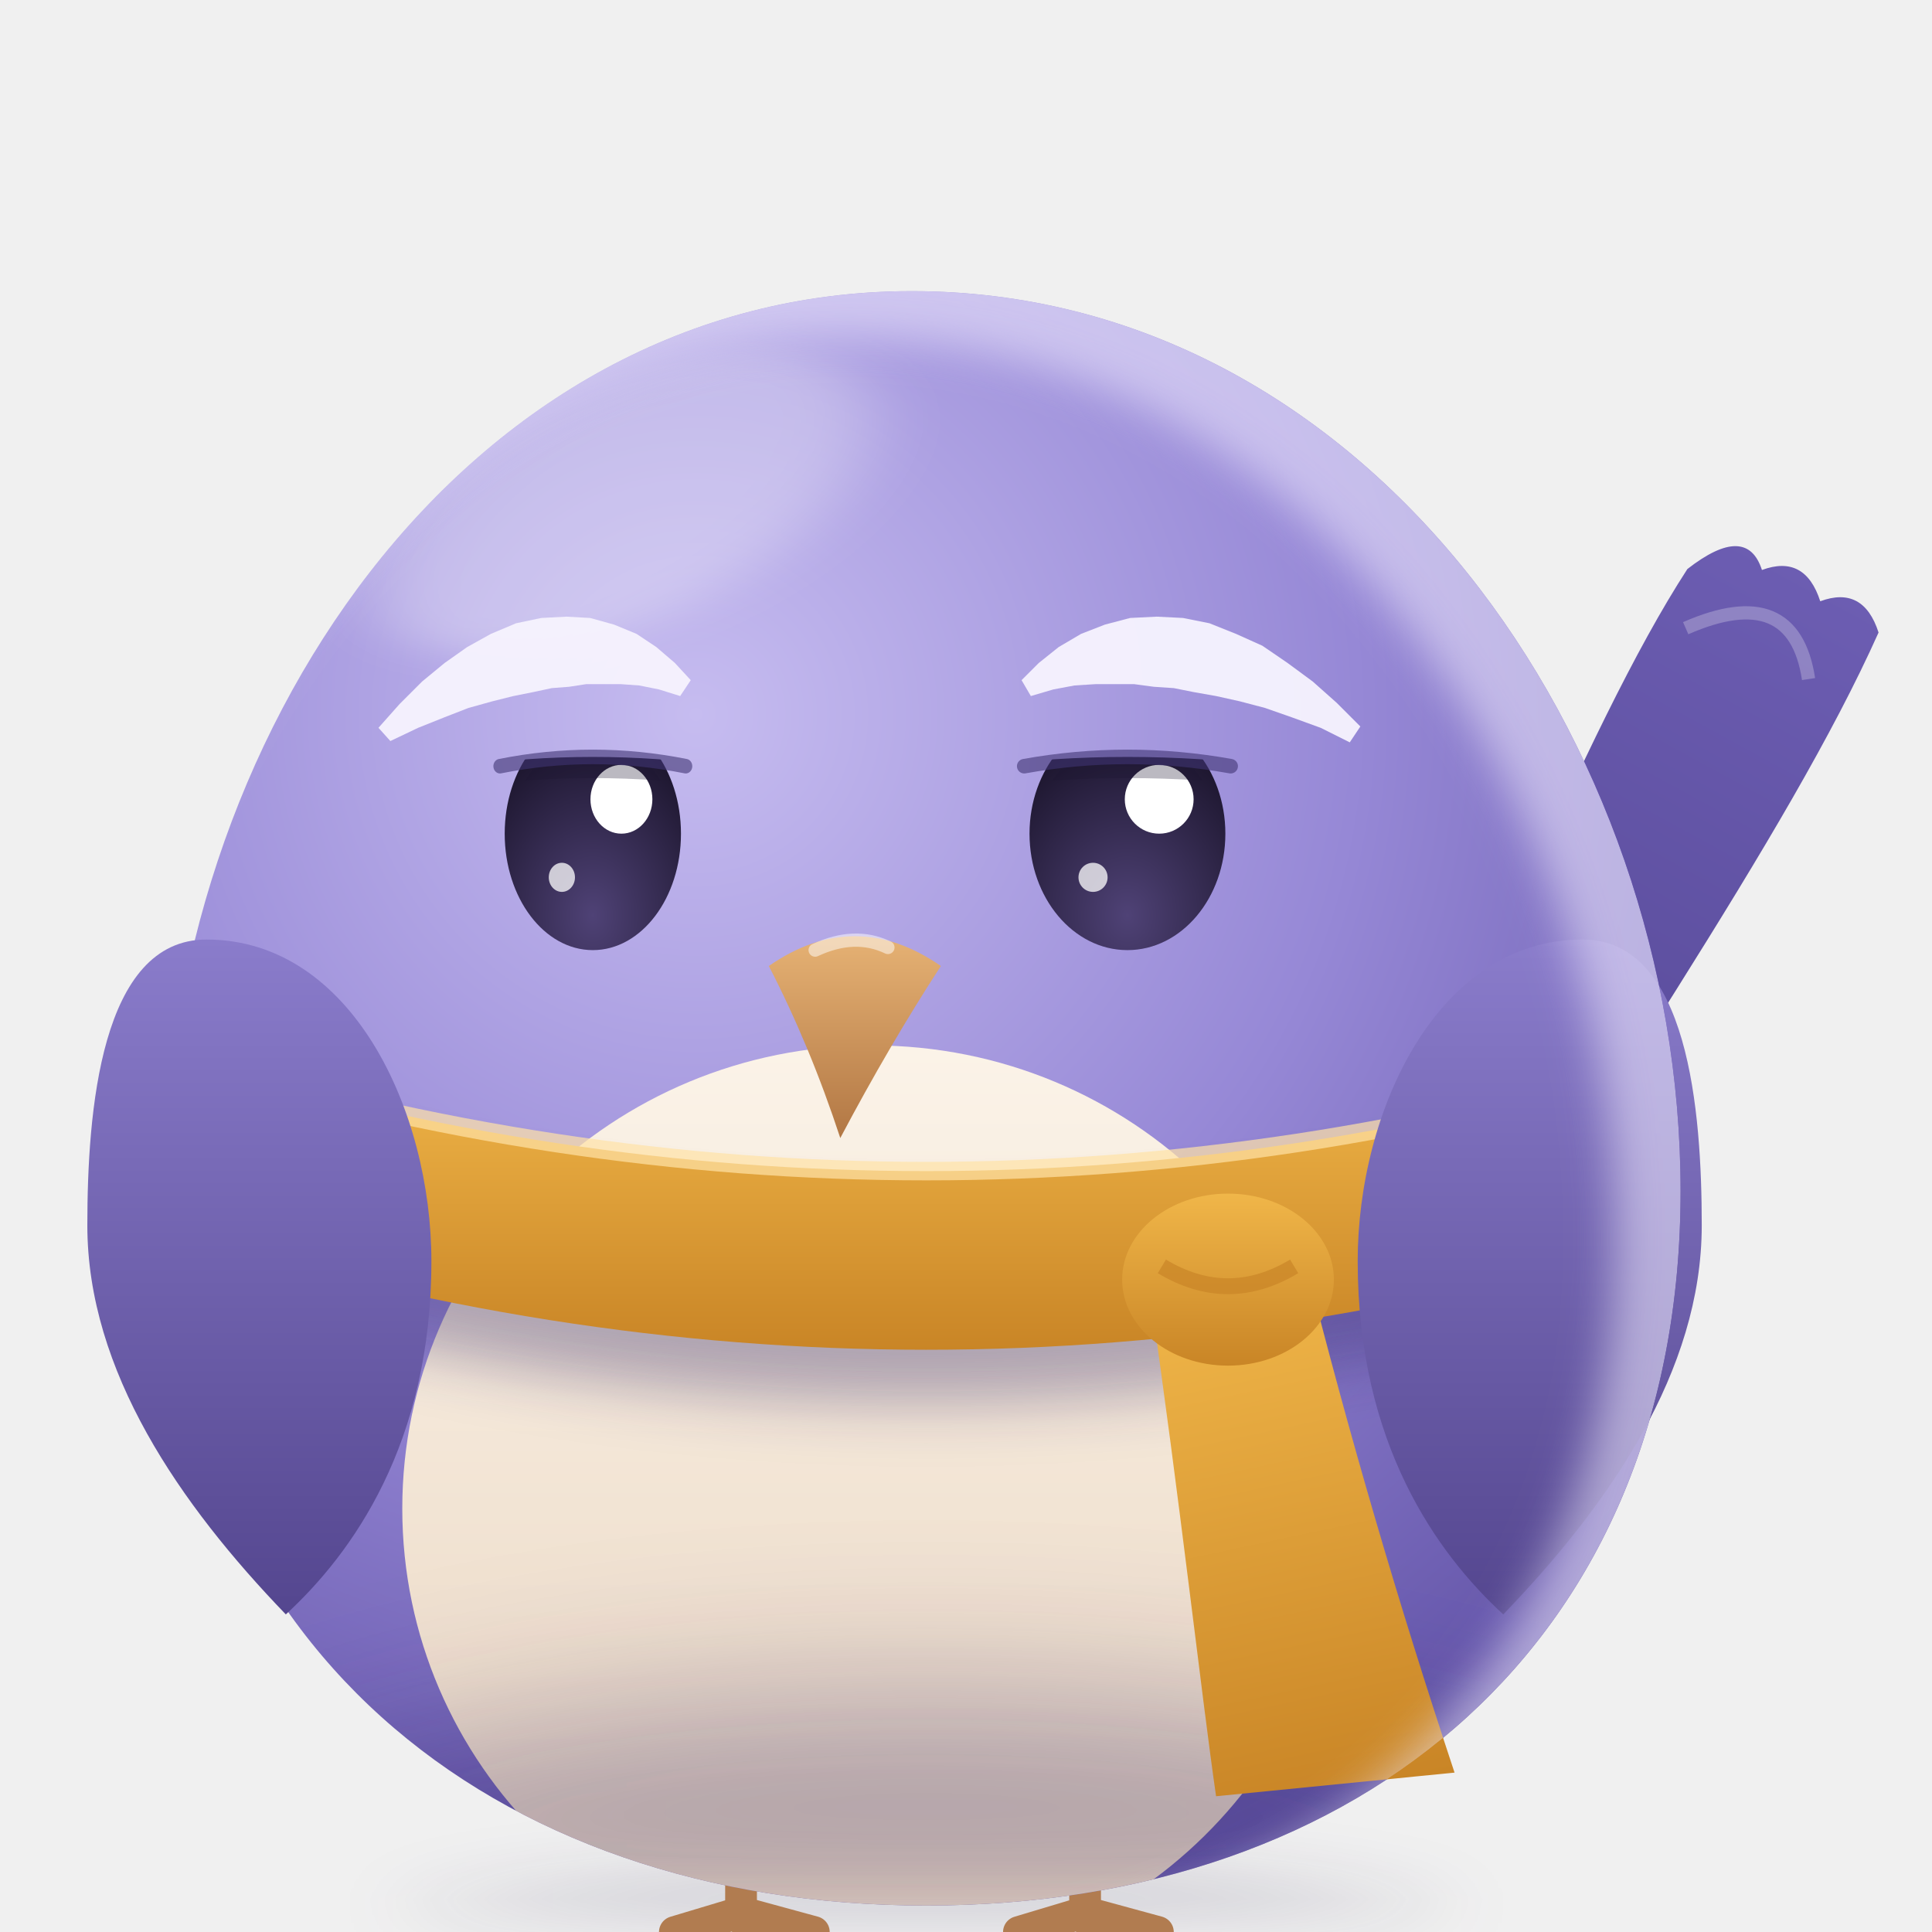
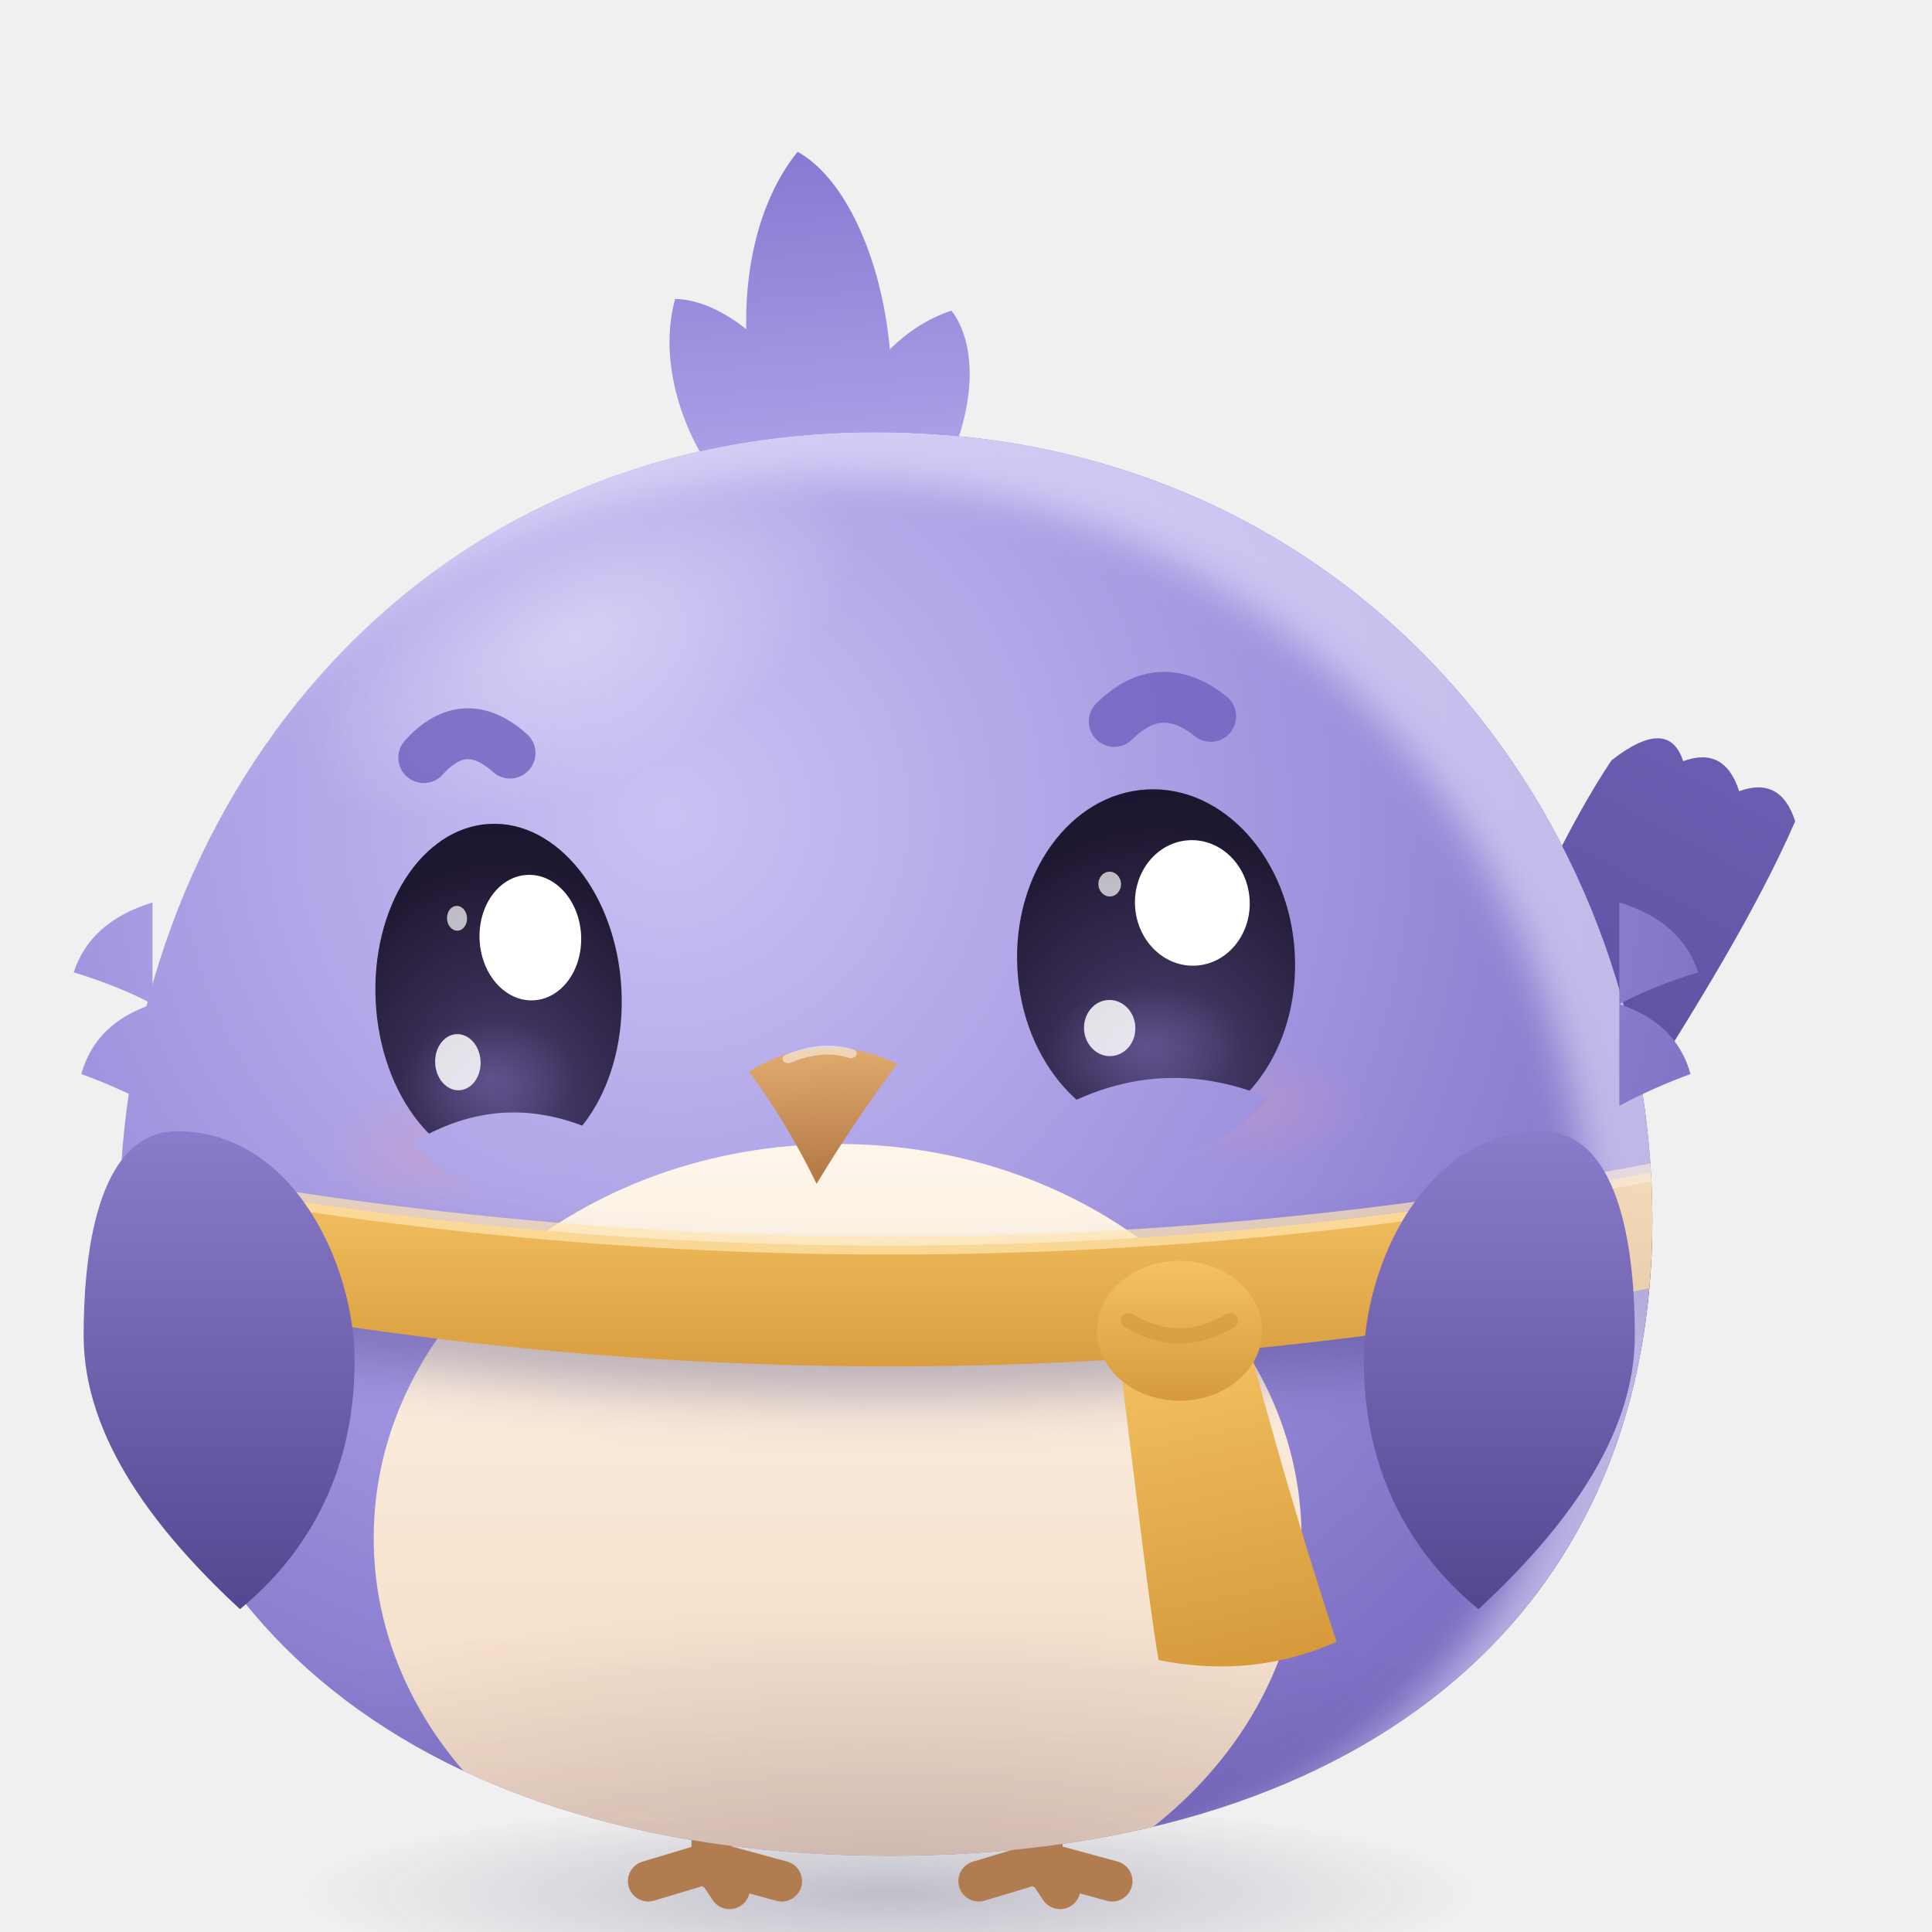
- <svg xmlns="http://www.w3.org/2000/svg" viewBox="30 36 146 146">
+ <svg xmlns="http://www.w3.org/2000/svg" viewBox="30 34 152 152">
  <defs>
-     <radialGradient id="i-body" gradientUnits="userSpaceOnUse" cx="82.6" cy="90" r="100">
-       <stop offset="0" stop-color="#C6BCF0" />
-       <stop offset="0.5" stop-color="#9688D6" />
-       <stop offset="1" stop-color="#5E4FA4" />
+     <radialGradient id="i-soft2A205024">
+       <stop offset="0" stop-color="#2A2050" stop-opacity="0.24" />
+       <stop offset="0.45" stop-color="#2A2050" stop-opacity="0.132" />
+       <stop offset="1" stop-color="#2A2050" stop-opacity="0" />
    </radialGradient>
-     <clipPath id="i-bodyclip">
-       <path d="M98.9 58 C133.3 58 157 92 157 126 C157 160 133 180 100 180 C67 180 42.4 160 42.4 126 C42.4 92 65 58 98.9 58Z" />
-     </clipPath>
-     <filter id="i-soft" x="-50%" y="-50%" width="200%" height="200%">
-       <feGaussianBlur stdDeviation="2.2" />
-     </filter>
-     <filter id="i-softer" x="-50%" y="-50%" width="200%" height="200%">
-       <feGaussianBlur stdDeviation="6" />
-     </filter>
-     <filter id="i-ground" x="-50%" y="-50%" width="200%" height="200%">
-       <feGaussianBlur stdDeviation="2.6" />
-     </filter>
-     <linearGradient id="i-tail" x1="0" y1="0" x2="0" y2="1" gradientUnits="objectBoundingBox">
+     <linearGradient id="i-tail" gradientUnits="userSpaceOnUse" x1="0" y1="-67" x2="0" y2="0">
      <stop offset="0" stop-color="#6C5DB2" />
      <stop offset="1" stop-color="#4C3F8A" />
    </linearGradient>
-     <linearGradient id="i-belly" x1="0" y1="0" x2="0" y2="1" gradientUnits="objectBoundingBox">
-       <stop offset="0" stop-color="#FBF3E8" />
-       <stop offset="1" stop-color="#E9D5C0" />
-     </linearGradient>
-     <linearGradient id="i-scarf" x1="0" y1="0" x2="0" y2="1" gradientUnits="objectBoundingBox">
-       <stop offset="0" stop-color="#F0B649" />
-       <stop offset="1" stop-color="#C98526" />
-     </linearGradient>
-     <linearGradient id="i-wingL" x1="0" y1="0" x2="0" y2="1" gradientUnits="objectBoundingBox">
+     <linearGradient id="i-wingFL" gradientUnits="userSpaceOnUse" x1="0" y1="-5" x2="0" y2="42">
      <stop offset="0" stop-color="#8A7CCB" />
      <stop offset="1" stop-color="#54468F" />
    </linearGradient>
-     <linearGradient id="i-wingR" x1="0" y1="0" x2="0" y2="1" gradientUnits="objectBoundingBox">
+     <linearGradient id="i-wingFR" gradientUnits="userSpaceOnUse" x1="0" y1="-5" x2="0" y2="42">
      <stop offset="0" stop-color="#8A7CCB" />
      <stop offset="1" stop-color="#54468F" />
    </linearGradient>
+     <clipPath id="i-bodyclip">
+       <path d="M98.9 68 C136.3 68 160 98 160 130 C160 162 136 180 100 180 C64 180 39.4 162 39.4 130 C39.4 98 62 68 98.9 68Z" />
+     </clipPath>
+     <radialGradient id="i-body" gradientUnits="userSpaceOnUse" cx="82.6" cy="98" r="108">
+       <stop offset="0" stop-color="#CBC2F4" />
+       <stop offset="0.5" stop-color="#9D90DD" />
+       <stop offset="1" stop-color="#6A5BB4" />
+     </radialGradient>
+     <linearGradient id="i-belly" gradientUnits="userSpaceOnUse" x1="0" y1="124" x2="0" y2="186">
+       <stop offset="0" stop-color="#FEF5EA" />
+       <stop offset="1" stop-color="#F1D6BC" />
+     </linearGradient>
+     <radialGradient id="i-soft2E246326">
+       <stop offset="0" stop-color="#2E2463" stop-opacity="0.26" />
+       <stop offset="0.45" stop-color="#2E2463" stop-opacity="0.143" />
+       <stop offset="1" stop-color="#2E2463" stop-opacity="0" />
+     </radialGradient>
+     <radialGradient id="i-softffffff36">
+       <stop offset="0" stop-color="#ffffff" stop-opacity="0.36" />
+       <stop offset="0.45" stop-color="#ffffff" stop-opacity="0.198" />
+       <stop offset="1" stop-color="#ffffff" stop-opacity="0" />
+     </radialGradient>
+     <filter id="i-bandshadow" x="-50%" y="-50%" width="200%" height="200%">
+       <feGaussianBlur stdDeviation="2" />
+     </filter>
+     <linearGradient id="i-band" gradientUnits="userSpaceOnUse" x1="0" y1="127" x2="0" y2="143">
+       <stop offset="0" stop-color="#F4C262" />
+       <stop offset="1" stop-color="#D69A3C" />
+     </linearGradient>
+     <filter id="i-rimblur" x="-50%" y="-50%" width="200%" height="200%">
+       <feGaussianBlur stdDeviation="1.5" />
+     </filter>
    <mask id="i-rim" maskUnits="userSpaceOnUse" x="0" y="0" width="200" height="200">
-       <path d="M98.9 58 C133.3 58 157 92 157 126 C157 160 133 180 100 180 C67 180 42.4 160 42.4 126 C42.4 92 65 58 98.9 58Z" fill="#fff" />
-       <path d="M98.9 58 C133.3 58 157 92 157 126 C157 160 133 180 100 180 C67 180 42.4 160 42.4 126 C42.4 92 65 58 98.9 58Z" fill="#000" transform="translate(-5 3.5)" filter="url(#i-rimblur)" />
+       <path d="M98.9 68 C136.3 68 160 98 160 130 C160 162 136 180 100 180 C64 180 39.4 162 39.4 130 C39.4 98 62 68 98.9 68Z" fill="#fff" />
+       <path d="M98.9 68 C136.3 68 160 98 160 130 C160 162 136 180 100 180 C64 180 39.4 162 39.4 130 C39.4 98 62 68 98.9 68Z" fill="#000" transform="translate(-5 3.5)" filter="url(#i-rimblur)" />
    </mask>
-     <filter id="i-rimblur" x="-50%" y="-50%" width="200%" height="200%">
-       <feGaussianBlur stdDeviation="1.6" />
-     </filter>
-     <radialGradient id="i-eyeL" cx="0.5" cy="0.85" r="0.75" gradientUnits="objectBoundingBox">
+     <linearGradient id="i-scarfend" gradientUnits="userSpaceOnUse" x1="0" y1="0" x2="0" y2="27">
+       <stop offset="0" stop-color="#F4C262" />
+       <stop offset="1" stop-color="#D69A3C" />
+     </linearGradient>
+     <linearGradient id="i-knot" gradientUnits="userSpaceOnUse" x1="0" y1="-5.5" x2="0" y2="5.5">
+       <stop offset="0" stop-color="#F4C262" />
+       <stop offset="1" stop-color="#D69A3C" />
+     </linearGradient>
+     <linearGradient id="i-crest" gradientUnits="userSpaceOnUse" x1="0" y1="-40" x2="0" y2="-4">
+       <stop offset="0" stop-color="#7E6ECB" />
+       <stop offset="1" stop-color="#B4A8EC" />
+     </linearGradient>
+     <radialGradient id="i-softEE9AA670">
+       <stop offset="0" stop-color="#EE9AA6" stop-opacity="0.7" />
+       <stop offset="0.45" stop-color="#EE9AA6" stop-opacity="0.385" />
+       <stop offset="1" stop-color="#EE9AA6" stop-opacity="0" />
+     </radialGradient>
+     <clipPath id="i-eyeL">
+       <ellipse rx="9.2" ry="10.4" />
+     </clipPath>
+     <radialGradient id="i-irisL" gradientUnits="userSpaceOnUse" cx="0" cy="7.3" r="15.6">
      <stop offset="0" stop-color="#4F4276" />
      <stop offset="1" stop-color="#1E1730" />
    </radialGradient>
-     <clipPath id="i-eyeclipL">
-       <ellipse cx="0" cy="0" rx="7.4" ry="8.8" />
-     </clipPath>
-     <radialGradient id="i-lidL" gradientUnits="userSpaceOnUse" cx="82.6" cy="90" r="100" gradientTransform="scale(1.1 1) translate(-74.8 -99)">
-       <stop offset="0" stop-color="#C6BCF0" />
-       <stop offset="0.5" stop-color="#9688D6" />
-       <stop offset="1" stop-color="#5E4FA4" />
+     <radialGradient id="i-sheen">
+       <stop offset="0" stop-color="#8C7CC8" stop-opacity="0.35" />
+       <stop offset="0.45" stop-color="#8C7CC8" stop-opacity="0.19" />
+       <stop offset="1" stop-color="#8C7CC8" stop-opacity="0" />
    </radialGradient>
    <clipPath id="i-eyebigL">
-       <ellipse cx="0" cy="0" rx="8.6" ry="10" />
+       <ellipse rx="10.4" ry="11.6" />
    </clipPath>
-     <radialGradient id="i-eyeR" cx="0.5" cy="0.85" r="0.75" gradientUnits="objectBoundingBox">
+     <radialGradient id="i-lidL" gradientUnits="userSpaceOnUse" cx="13.1" cy="-13" r="108" gradientTransform="scale(0.951 0.769)">
+       <stop offset="0" stop-color="#CBC2F4" />
+       <stop offset="0.5" stop-color="#9D90DD" />
+       <stop offset="1" stop-color="#6A5BB4" />
+     </radialGradient>
+     <clipPath id="i-eyeR">
+       <ellipse rx="9.2" ry="10.4" />
+     </clipPath>
+     <radialGradient id="i-irisR" gradientUnits="userSpaceOnUse" cx="0" cy="7.3" r="15.6">
      <stop offset="0" stop-color="#4F4276" />
      <stop offset="1" stop-color="#1E1730" />
    </radialGradient>
-     <clipPath id="i-eyeclipR">
-       <ellipse cx="0" cy="0" rx="7.4" ry="8.8" />
+     <clipPath id="i-eyebigR">
+       <ellipse rx="10.4" ry="11.6" />
    </clipPath>
-     <radialGradient id="i-lidR" gradientUnits="userSpaceOnUse" cx="82.6" cy="90" r="100" gradientTransform="scale(1 1) translate(-115.2 -99)">
-       <stop offset="0" stop-color="#C6BCF0" />
-       <stop offset="0.5" stop-color="#9688D6" />
-       <stop offset="1" stop-color="#5E4FA4" />
+     <radialGradient id="i-lidR" gradientUnits="userSpaceOnUse" cx="-38.6" cy="-13" r="108" gradientTransform="scale(0.842 0.769)">
+       <stop offset="0" stop-color="#CBC2F4" />
+       <stop offset="0.5" stop-color="#9D90DD" />
+       <stop offset="1" stop-color="#6A5BB4" />
    </radialGradient>
-     <clipPath id="i-eyebigR">
-       <ellipse cx="0" cy="0" rx="8.6" ry="10" />
-     </clipPath>
-     <linearGradient id="i-beak" x1="0" y1="0" x2="0" y2="1" gradientUnits="objectBoundingBox">
+     <linearGradient id="i-beakup" gradientUnits="userSpaceOnUse" x1="0" y1="-4" x2="0" y2="13">
      <stop offset="0" stop-color="#E6B274" />
      <stop offset="1" stop-color="#B27744" />
    </linearGradient>
  </defs>
-   <ellipse cx="100" cy="183" rx="42" ry="5.5" fill="#2A2050" opacity="0.2" filter="url(#i-ground)" />
+   <g transform="translate(100 183) scale(1 1)">
+     <ellipse cx="0" cy="0" rx="46" ry="7.5" fill="url(#i-soft2A205024)" />
+   </g>
  <g transform="translate(0 0) rotate(0 100 182) translate(100 182) scale(1 1) translate(-100 -182)">
-     <path d="M86 174 L86 181 M81 182 L86 180.5 L91.5 182 M86 180.5 L87.4 182.6" stroke="#B17C50" stroke-width="2.4" stroke-linecap="round" stroke-linejoin="round" fill="none" />
-     <path d="M112 174 L112 181 M107 182 L112 180.5 L117.5 182 M112 180.5 L113.4 182.6" stroke="#B17C50" stroke-width="2.4" stroke-linecap="round" stroke-linejoin="round" fill="none" />
-     <g transform="translate(130.1 146) rotate(28.2)">
-       <path d="M-3.7 0 C-5.6 -33.3 -8.7 -57.7 -7.5 -72 Q-5.2 -77.2 -2.5 -74.6 Q-0.2 -77.2 2.5 -74.6 Q4.8 -77.2 7.5 -74.6 C8.7 -57.7 5.6 -33.3 3.8 0Z" fill="url(#i-tail)" />
-       <path d="M-5.5 -68 Q0 -75 4.5 -69" stroke="#fff" stroke-width="1" opacity="0.25" fill="none" />
+     <path d="M86 174L86 181M81 182L86 180.5L91.5 182M86 180.5L87.4 182.6M112 174L112 181M107 182L112 180.5L117.5 182M112 180.5L113.4 182.6" fill="none" stroke="#B17C50" stroke-width="3.2" stroke-linecap="round" stroke-linejoin="round" />
+     <g transform="translate(134.1 152) rotate(28.2)">
+       <path d="M-3.7 0 C-5.6 -28.8 -8.7 -49.9 -7.5 -62 Q-5.2 -67.2 -2.5 -64.6 Q-0.2 -67.2 2.5 -64.6 Q4.8 -67.2 7.5 -64.6 C8.7 -49.9 5.6 -28.8 3.8 0Z" fill="url(#i-tail)" />
    </g>
-     <path d="M98.9 58 C133.3 58 157 92 157 126 C157 160 133 180 100 180 C67 180 42.4 160 42.4 126 C42.4 92 65 58 98.9 58Z" fill="url(#i-body)" />
-     <g clip-path="url(#i-bodyclip)">
-       <ellipse cx="95.9" cy="150" rx="35.5" ry="35" fill="url(#i-belly)" />
-       <ellipse cx="100" cy="186" rx="64" ry="22" fill="#2E2463" opacity="0.32" filter="url(#i-softer)" />
-       <ellipse cx="77" cy="74" rx="20" ry="9" fill="#fff" opacity="0.28" transform="rotate(-24 77 74)" filter="url(#i-soft)" />
+     <g transform="translate(94.6 115) rotate(-3) translate(-94.6 -115) translate(98.3 79) rotate(-1.44) scale(1 1)">
+       <path d="M0 0 C2.4 -10.3 -5.3 -21.7 -11.6 -22.3 C-14.4 -14.6 -9.1 -3.2 0 0ZM0 0 C7.9 -10.8 5.4 -28.8 -1.1 -33.1 C-8.1 -25.7 -8.2 -9.1 0 0ZM0 0 C9.1 -3.5 13.2 -14.8 10 -19.7 C2.6 -17.9 -2.8 -8.3 0 0Z" fill="url(#i-crest)" />
    </g>
    <g clip-path="url(#i-bodyclip)">
-       <path d="M44 116 Q100 133 156 116 L157 129 Q100 147 43 129Z" transform="translate(0 4)" fill="#2E2463" opacity="0.35" filter="url(#i-soft)" />
+       <path d="M98.9 68 C136.3 68 160 98 160 130 C160 162 136 180 100 180 C64 180 39.4 162 39.4 130 C39.4 98 62 68 98.9 68Z" fill="url(#i-body)" />
+       <ellipse cx="95.9" cy="155" rx="36.5" ry="31" fill="url(#i-belly)" />
+       <ellipse cx="100" cy="190" rx="78" ry="30" fill="url(#i-soft2E246326)" />
+       <ellipse cx="0" cy="0" rx="24" ry="12" fill="url(#i-softffffff36)" transform="translate(75 84) rotate(-24)" />
+       <path d="M34 125 Q100 139 166 125 L166 134 Q100 149 34 134Z" fill="#2E2463" opacity="0.3" transform="translate(0 2.5)" filter="url(#i-bandshadow)" />
+       <path d="M34 125 Q100 139 166 125 L166 134 Q100 149 34 134Z" fill="url(#i-band)" />
+       <path d="M34 125 Q100 139 166 125" fill="none" stroke="#FFE6B0" stroke-width="1.4" stroke-linecap="round" stroke-linejoin="round" opacity="0.7" />
+       <path d="M98.9 68 C136.3 68 160 98 160 130 C160 162 136 180 100 180 C64 180 39.4 162 39.4 130 C39.4 98 62 68 98.9 68Z" fill="#F1ECFF" opacity="0.55" mask="url(#i-rim)" />
    </g>
-     <g clip-path="url(#i-bodyclip)">
-       <path d="M44 116 Q100 133 156 116 L157 129 Q100 147 43 129Z" fill="url(#i-scarf)" />
-       <path d="M44 116 Q100 133 156 116" stroke="#FFE2A6" stroke-width="1.4" fill="none" opacity="0.7" />
+     <path d="M42 105 Q37.1 106.5 35.8 110.5 Q39.4 111.6 42 113ZM42 113 Q37.5 114.5 36.4 118.5 Q39.4 119.6 42 121ZM157.4 105 Q162.3 106.5 163.6 110.5 Q160 111.6 157.4 113ZM157.4 113 Q161.9 114.5 163 118.5 Q160 119.6 157.4 121Z" fill="url(#i-body)" />
+     <g transform="translate(45.6 127) rotate(0) scale(0.82 0.8)">
+       <path d="M-2 -5 C9 -5 15 8 15 17.6 C15 30.2 9 37.8 4 42 C-4 34.4 -11 25.2 -11 15.1 C-11 8 -10 -5 -2 -5Z" fill="url(#i-wingFL)" />
    </g>
-     <g transform="translate(47.6 112) rotate(0)">
-       <path d="M-2 -5 C9 -5 15 8 15 19.3 C15 33.1 9 41.4 4 46 C-4 37.7 -11 27.6 -11 16.6 C-11 8 -10 -5 -2 -5Z" fill="url(#i-wingL)" />
+     <g transform="translate(149.6 127) rotate(0) scale(0.82 0.8)">
+       <path d="M2 -5 C-9 -5 -15 8 -15 17.6 C-15 30.2 -9 37.8 -4 42 C4 34.4 11 25.2 11 15.1 C11 8 10 -5 2 -5Z" fill="url(#i-wingFR)" />
    </g>
-     <g transform="translate(147.6 112) rotate(0)">
-       <path d="M2 -5 C-9 -5 -15 8 -15 19.3 C-15 33.1 -9 41.4 -4 46 C4 37.7 11 27.6 11 16.6 C11 8 10 -5 2 -5Z" fill="url(#i-wingR)" />
+     <g transform="translate(122.8 138.7) rotate(-12)">
+       <path d="M-5 0 C-5.8 10 -6.8 20 -7 25 Q0 28 7 26.5 C6 17.5 5.4 8.8 5 0Z" fill="url(#i-scarfend)" />
+       <path d="M-6 0L6 0" fill="none" stroke="#2E2463" stroke-width="2" stroke-linecap="butt" stroke-linejoin="round" opacity="0.18" />
    </g>
-     <g transform="translate(122.8 132.7) rotate(-12)">
-       <path d="M-6 0 C-7 15.2 -8.5 30.4 -9 38 L9 40 C7.5 26.6 6.5 13.3 6 0Z" fill="url(#i-scarf)" />
-       <path d="M-6 0 L6 0" stroke="#2E2463" stroke-width="2" opacity="0.18" />
+     <g transform="translate(122.8 138.7)">
+       <ellipse rx="6.5" ry="5.5" fill="url(#i-knot)" />
+       <path d="M-4 -0.8 Q0 1.6 4 -0.8" fill="none" stroke="#D69A3C" stroke-width="1.2" stroke-linecap="round" stroke-linejoin="round" opacity="0.7" />
    </g>
-     <ellipse cx="122.8" cy="132.7" rx="8" ry="6.5" fill="url(#i-scarf)" />
-     <path d="M117.8 131.7 q5 3 10 0" stroke="#C98526" stroke-width="1.2" fill="none" opacity="0.7" />
-     <path d="M98.9 58 C133.3 58 157 92 157 126 C157 160 133 180 100 180 C67 180 42.4 160 42.4 126 C42.4 92 65 58 98.9 58Z" fill="#F1ECFF" opacity="0.55" mask="url(#i-rim)" />
-     <g transform="rotate(0 94.6 104)">
-       <g transform="translate(74.8 99) scale(0.9 1)">
-         <g clip-path="url(#i-eyeclipL)">
-           <ellipse cx="0" cy="0" rx="7.4" ry="8.8" fill="url(#i-eyeL)" />
-           <circle cx="2.4" cy="-2.6" r="2.6" fill="#fff" />
-           <circle cx="-2.6" cy="3.3" r="1.1" fill="#fff" opacity="0.75" />
+     <g transform="translate(94.6 115) rotate(-3) translate(-94.6 -115)">
+       <g opacity="0.3">
+         <ellipse cx="62.6" cy="123" rx="7.9" ry="5" fill="url(#i-softEE9AA670)" />
+         <ellipse cx="129.1" cy="123" rx="8.5" ry="5" fill="url(#i-softEE9AA670)" />
+       </g>
+       <g transform="translate(69.4 111)">
+         <g transform="scale(1.052 1.3)">
+           <g>
+             <g clip-path="url(#i-eyeL)">
+               <ellipse rx="9.2" ry="10.4" fill="url(#i-irisL)" />
+               <ellipse cx="-1" cy="5" rx="6.5" ry="3.6" fill="url(#i-sheen)" />
+               <circle cx="2.6" cy="-3.4" r="3.8" fill="#fff" />
+               <circle cx="-3.3" cy="3.9" r="1.7" fill="#fff" opacity="0.85" />
+               <circle cx="-2.8" cy="-4.8" r="0.75" fill="#fff" opacity="0.7" />
+               <path d="M-12 -13L12 -13L12 -8.8 Q0 -10.4 -12 -8.8Z" fill="#1B1430" opacity="0.3" />
+             </g>
+             <path d="M-12 -13L12 -13L12 -10.4 Q0 -12 -12 -10.4ZM-12 13L-12 11.6 Q0 2.6 12 11.6L12 13Z" fill="url(#i-lidL)" clip-path="url(#i-eyebigL)" />
+           </g>
        </g>
-         <g clip-path="url(#i-eyebigL)">
-           <path d="M-11 -12 L11 -12 L11 -5.1 Q0 -6.5 -11 -5.1Z" fill="#1B1430" opacity="0.3" transform="translate(0 1.6)" clip-path="url(#i-eyeclipL)" />
-           <path d="M-11 -12 L11 -12 L11 -5.1 Q0 -6.5 -11 -5.1Z" fill="url(#i-lidL)" />
+       </g>
+       <g transform="translate(121.2 111)">
+         <g transform="scale(1.188 1.3)">
+           <g>
+             <g clip-path="url(#i-eyeR)">
+               <ellipse rx="9.2" ry="10.4" fill="url(#i-irisR)" />
+               <ellipse cx="-1" cy="5" rx="6.5" ry="3.6" fill="url(#i-sheen)" />
+               <circle cx="2.6" cy="-3.4" r="3.8" fill="#fff" />
+               <circle cx="-3.3" cy="3.9" r="1.7" fill="#fff" opacity="0.85" />
+               <circle cx="-2.8" cy="-4.8" r="0.75" fill="#fff" opacity="0.7" />
+               <path d="M-12 -13L12 -13L12 -8.8 Q0 -10.4 -12 -8.8Z" fill="#1B1430" opacity="0.3" />
+             </g>
+             <path d="M-12 -13L12 -13L12 -10.4 Q0 -12 -12 -10.4ZM-12 13L-12 11.6 Q0 2.6 12 11.6L12 13Z" fill="url(#i-lidR)" clip-path="url(#i-eyebigR)" />
+           </g>
        </g>
-         <path d="M-7.8 -5.1 Q0 -6.5 7.8 -5.1" stroke="#3F3373" stroke-width="1.1" fill="none" stroke-linecap="round" opacity="0.6" />
      </g>
-       <path d="M82.2 87.4 L81 86.1 L79.6 84.9 L78.1 83.9 L76.4 83.2 L74.6 82.7 L72.8 82.6 L70.9 82.7 L69 83.1 L67.1 83.9 L65.3 84.9 L63.6 86.1 L61.9 87.5 L60.2 89.2 L58.6 91 L59.5 92 L61.6 91 L63.6 90.2 L65.4 89.5 L67.2 89 L68.8 88.6 L70.3 88.3 L71.7 88 L73 87.9 L74.3 87.7 L75.6 87.7 L76.9 87.7 L78.3 87.8 L79.8 88.1 L81.4 88.6Z" fill="#F6F2FE" opacity="0.96" transform="rotate(0 74.8 85.5)" />
-       <g transform="translate(115.2 99) scale(1 1)">
-         <g clip-path="url(#i-eyeclipR)">
-           <ellipse cx="0" cy="0" rx="7.4" ry="8.8" fill="url(#i-eyeR)" />
-           <circle cx="2.4" cy="-2.6" r="2.6" fill="#fff" />
-           <circle cx="-2.6" cy="3.3" r="1.1" fill="#fff" opacity="0.75" />
-         </g>
-         <g clip-path="url(#i-eyebigR)">
-           <path d="M-11 -12 L11 -12 L11 -5.1 Q0 -6.5 -11 -5.1Z" fill="#1B1430" opacity="0.3" transform="translate(0 1.6)" clip-path="url(#i-eyeclipR)" />
-           <path d="M-11 -12 L11 -12 L11 -5.1 Q0 -6.5 -11 -5.1Z" fill="url(#i-lidR)" />
-         </g>
-         <path d="M-7.8 -5.1 Q0 -6.5 7.8 -5.1" stroke="#3F3373" stroke-width="1.1" fill="none" stroke-linecap="round" opacity="0.6" />
+       <path d="M-3.4 1 Q0 -2.4 3.4 1" fill="none" stroke="#6F5FBE" stroke-width="4" stroke-linecap="round" stroke-linejoin="round" opacity="0.8" transform="translate(67.9 91) rotate(0)" />
+       <path d="M-3.8 1 Q0 -2.4 3.8 1" fill="none" stroke="#6F5FBE" stroke-width="4" stroke-linecap="round" stroke-linejoin="round" opacity="0.8" transform="translate(122.7 91) rotate(0)" />
+       <g transform="translate(94.6 118) scale(0.9 0.7)">
+         <path d="M-6.5 0 Q0 -4.5 6.5 0 Q2.6 6 -1.1 13 Q-3.4 6 -6.5 0Z" fill="url(#i-beakup)" />
+         <path d="M-3 -1.2 Q0 -2.6 2.5 -1.4" fill="none" stroke="#fff" stroke-width="1" stroke-linecap="round" stroke-linejoin="round" opacity="0.5" />
      </g>
-       <path d="M107.9 88.6 L109.6 88.1 L111.2 87.8 L112.8 87.7 L114.3 87.7 L115.7 87.7 L117.2 87.9 L118.7 88 L120.2 88.3 L121.9 88.6 L123.7 89 L125.6 89.5 L127.6 90.2 L129.8 91 L132 92.1 L132.8 90.9 L131 89.1 L129.2 87.5 L127.3 86.1 L125.4 84.8 L123.4 83.9 L121.4 83.1 L119.4 82.7 L117.4 82.6 L115.4 82.7 L113.5 83.2 L111.7 83.9 L110 84.9 L108.5 86.1 L107.2 87.4Z" fill="#F6F2FE" opacity="0.96" transform="rotate(0 115.2 85.5)" />
-       <g transform="rotate(0 94.6 109)">
-         <path d="M90.1 111 Q94.6 110 99.1 111 Q93.5 118 93 119 Q92.6 116 90.1 111Z" fill="#B27744" />
-       </g>
-       <path d="M88.1 109 Q94.6 104.5 101.1 109 Q97.2 115 93.5 122 Q91.2 115 88.1 109Z" fill="url(#i-beak)" />
-       <path d="M91.6 107.8 Q94.6 106.4 97.1 107.6" stroke="#fff" stroke-width="1" opacity="0.5" fill="none" stroke-linecap="round" />
    </g>
  </g>
</svg>
